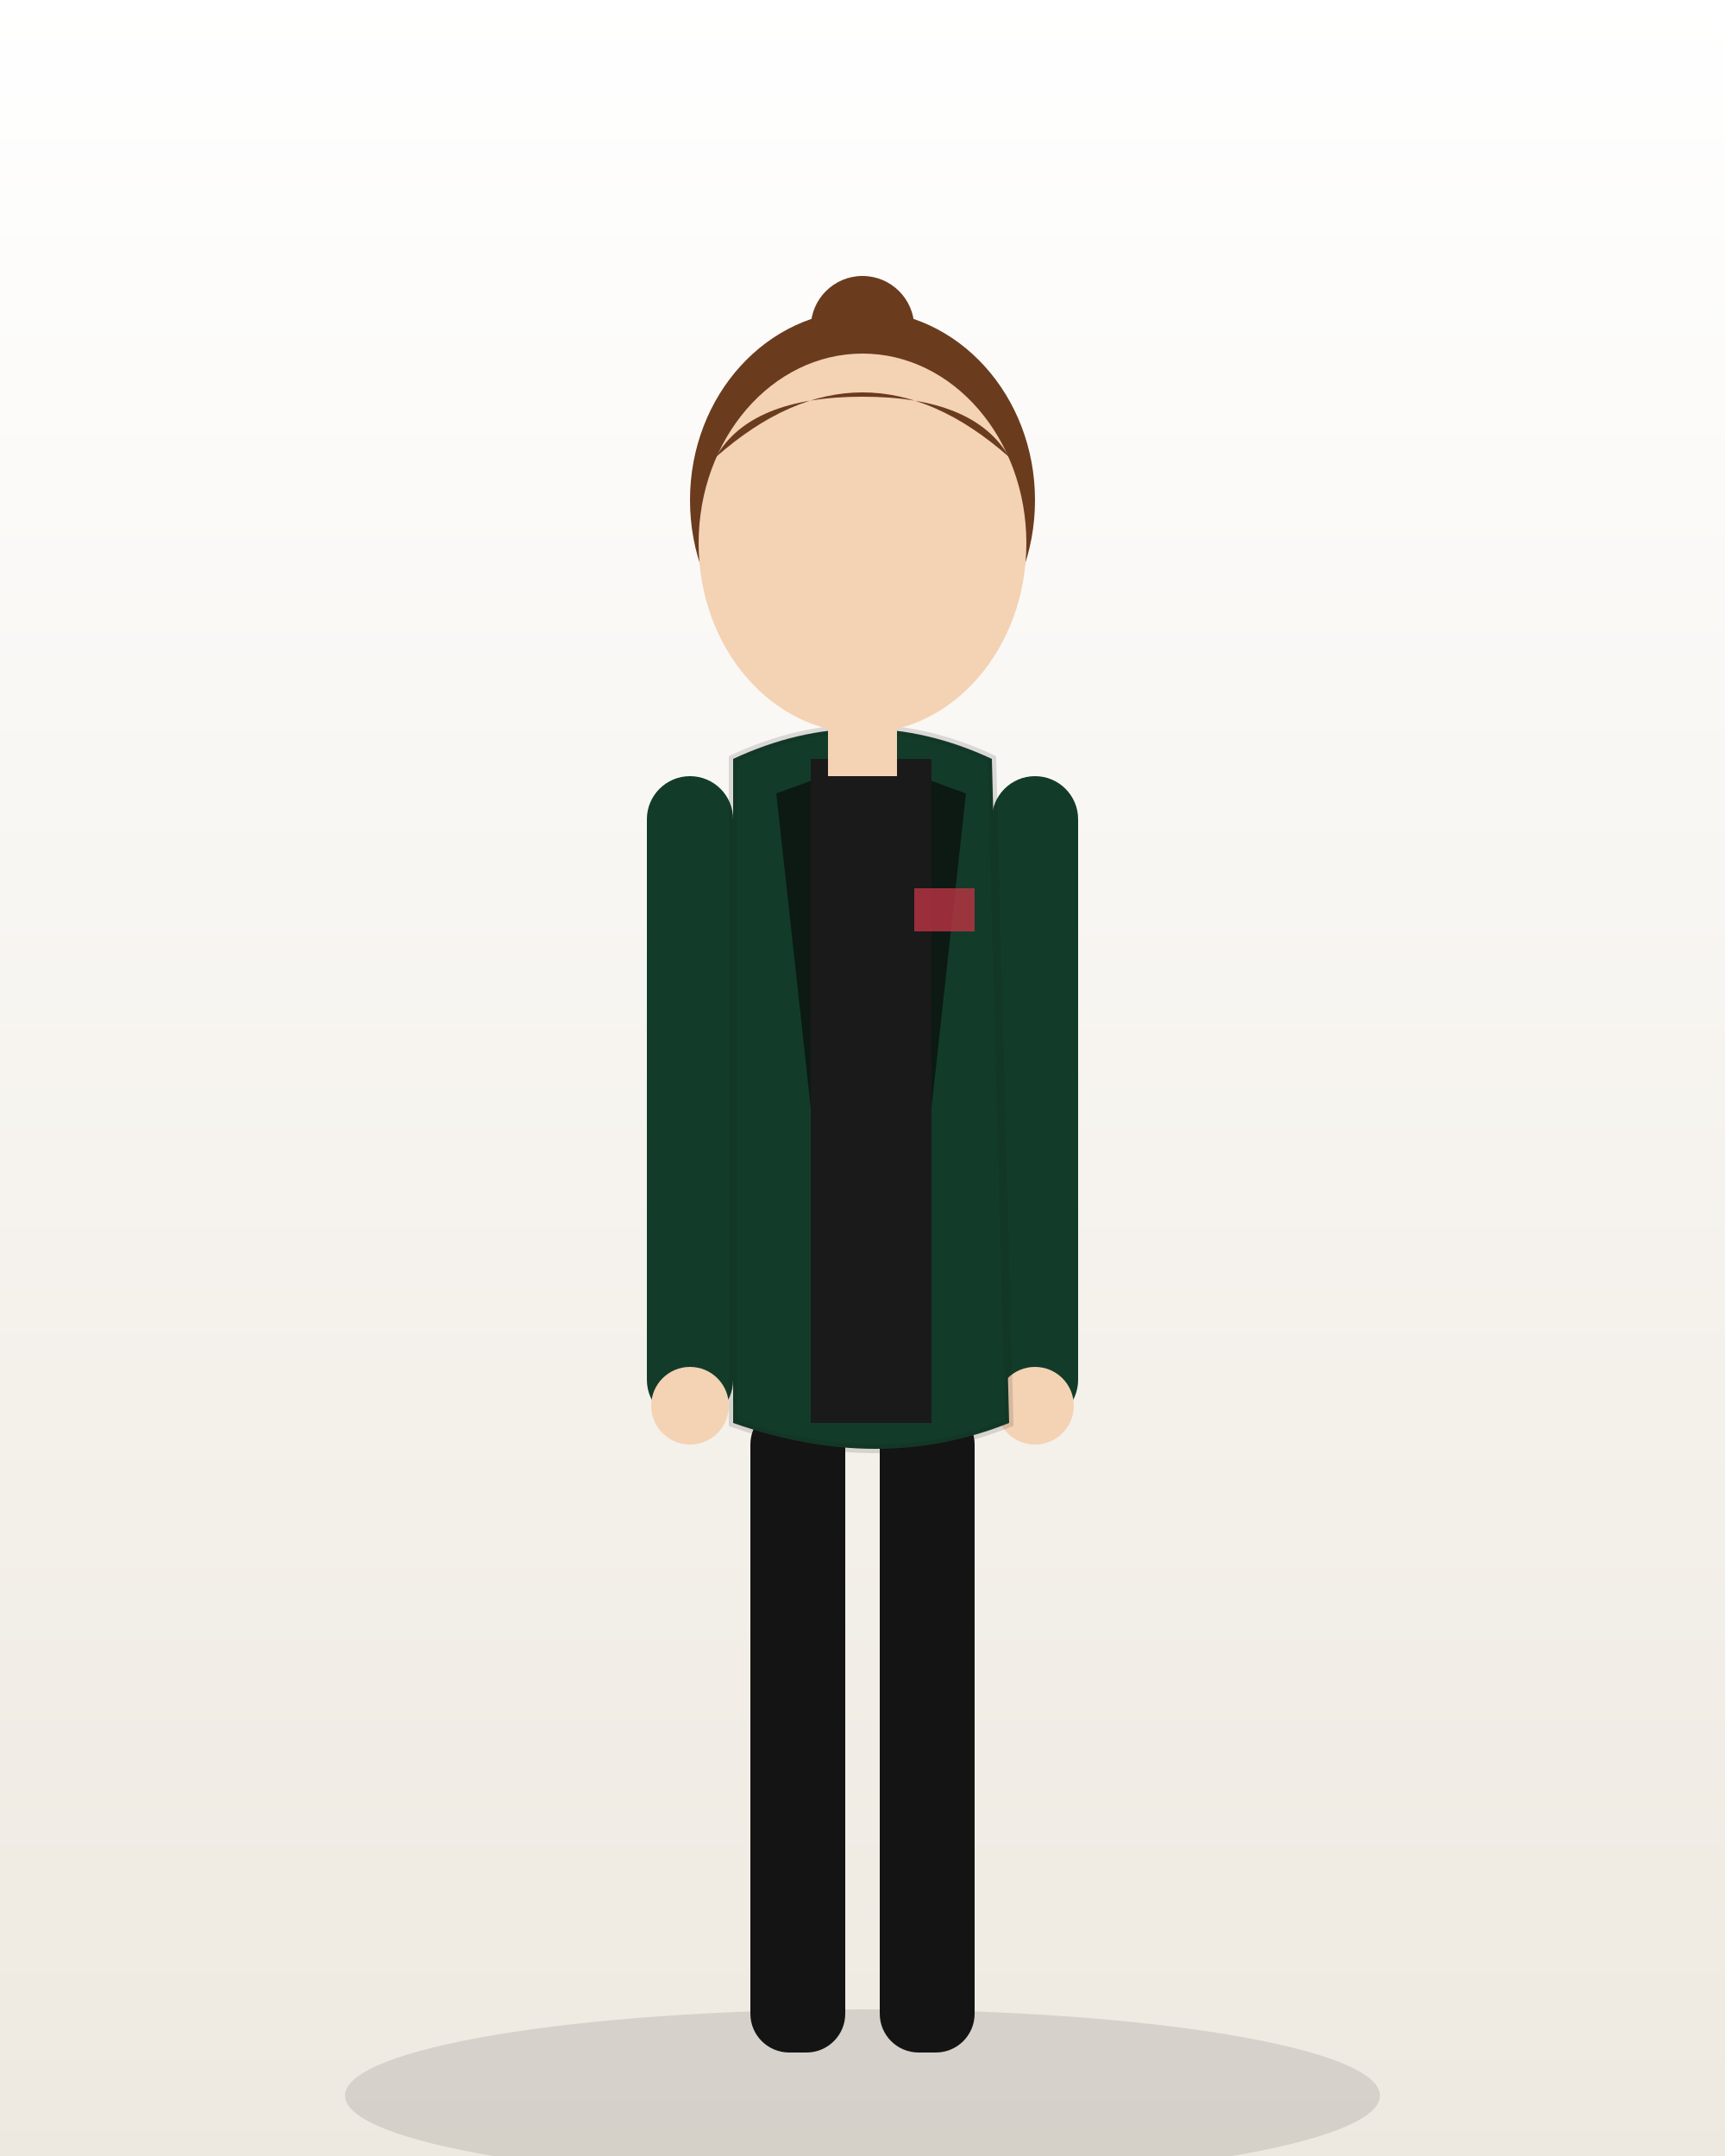
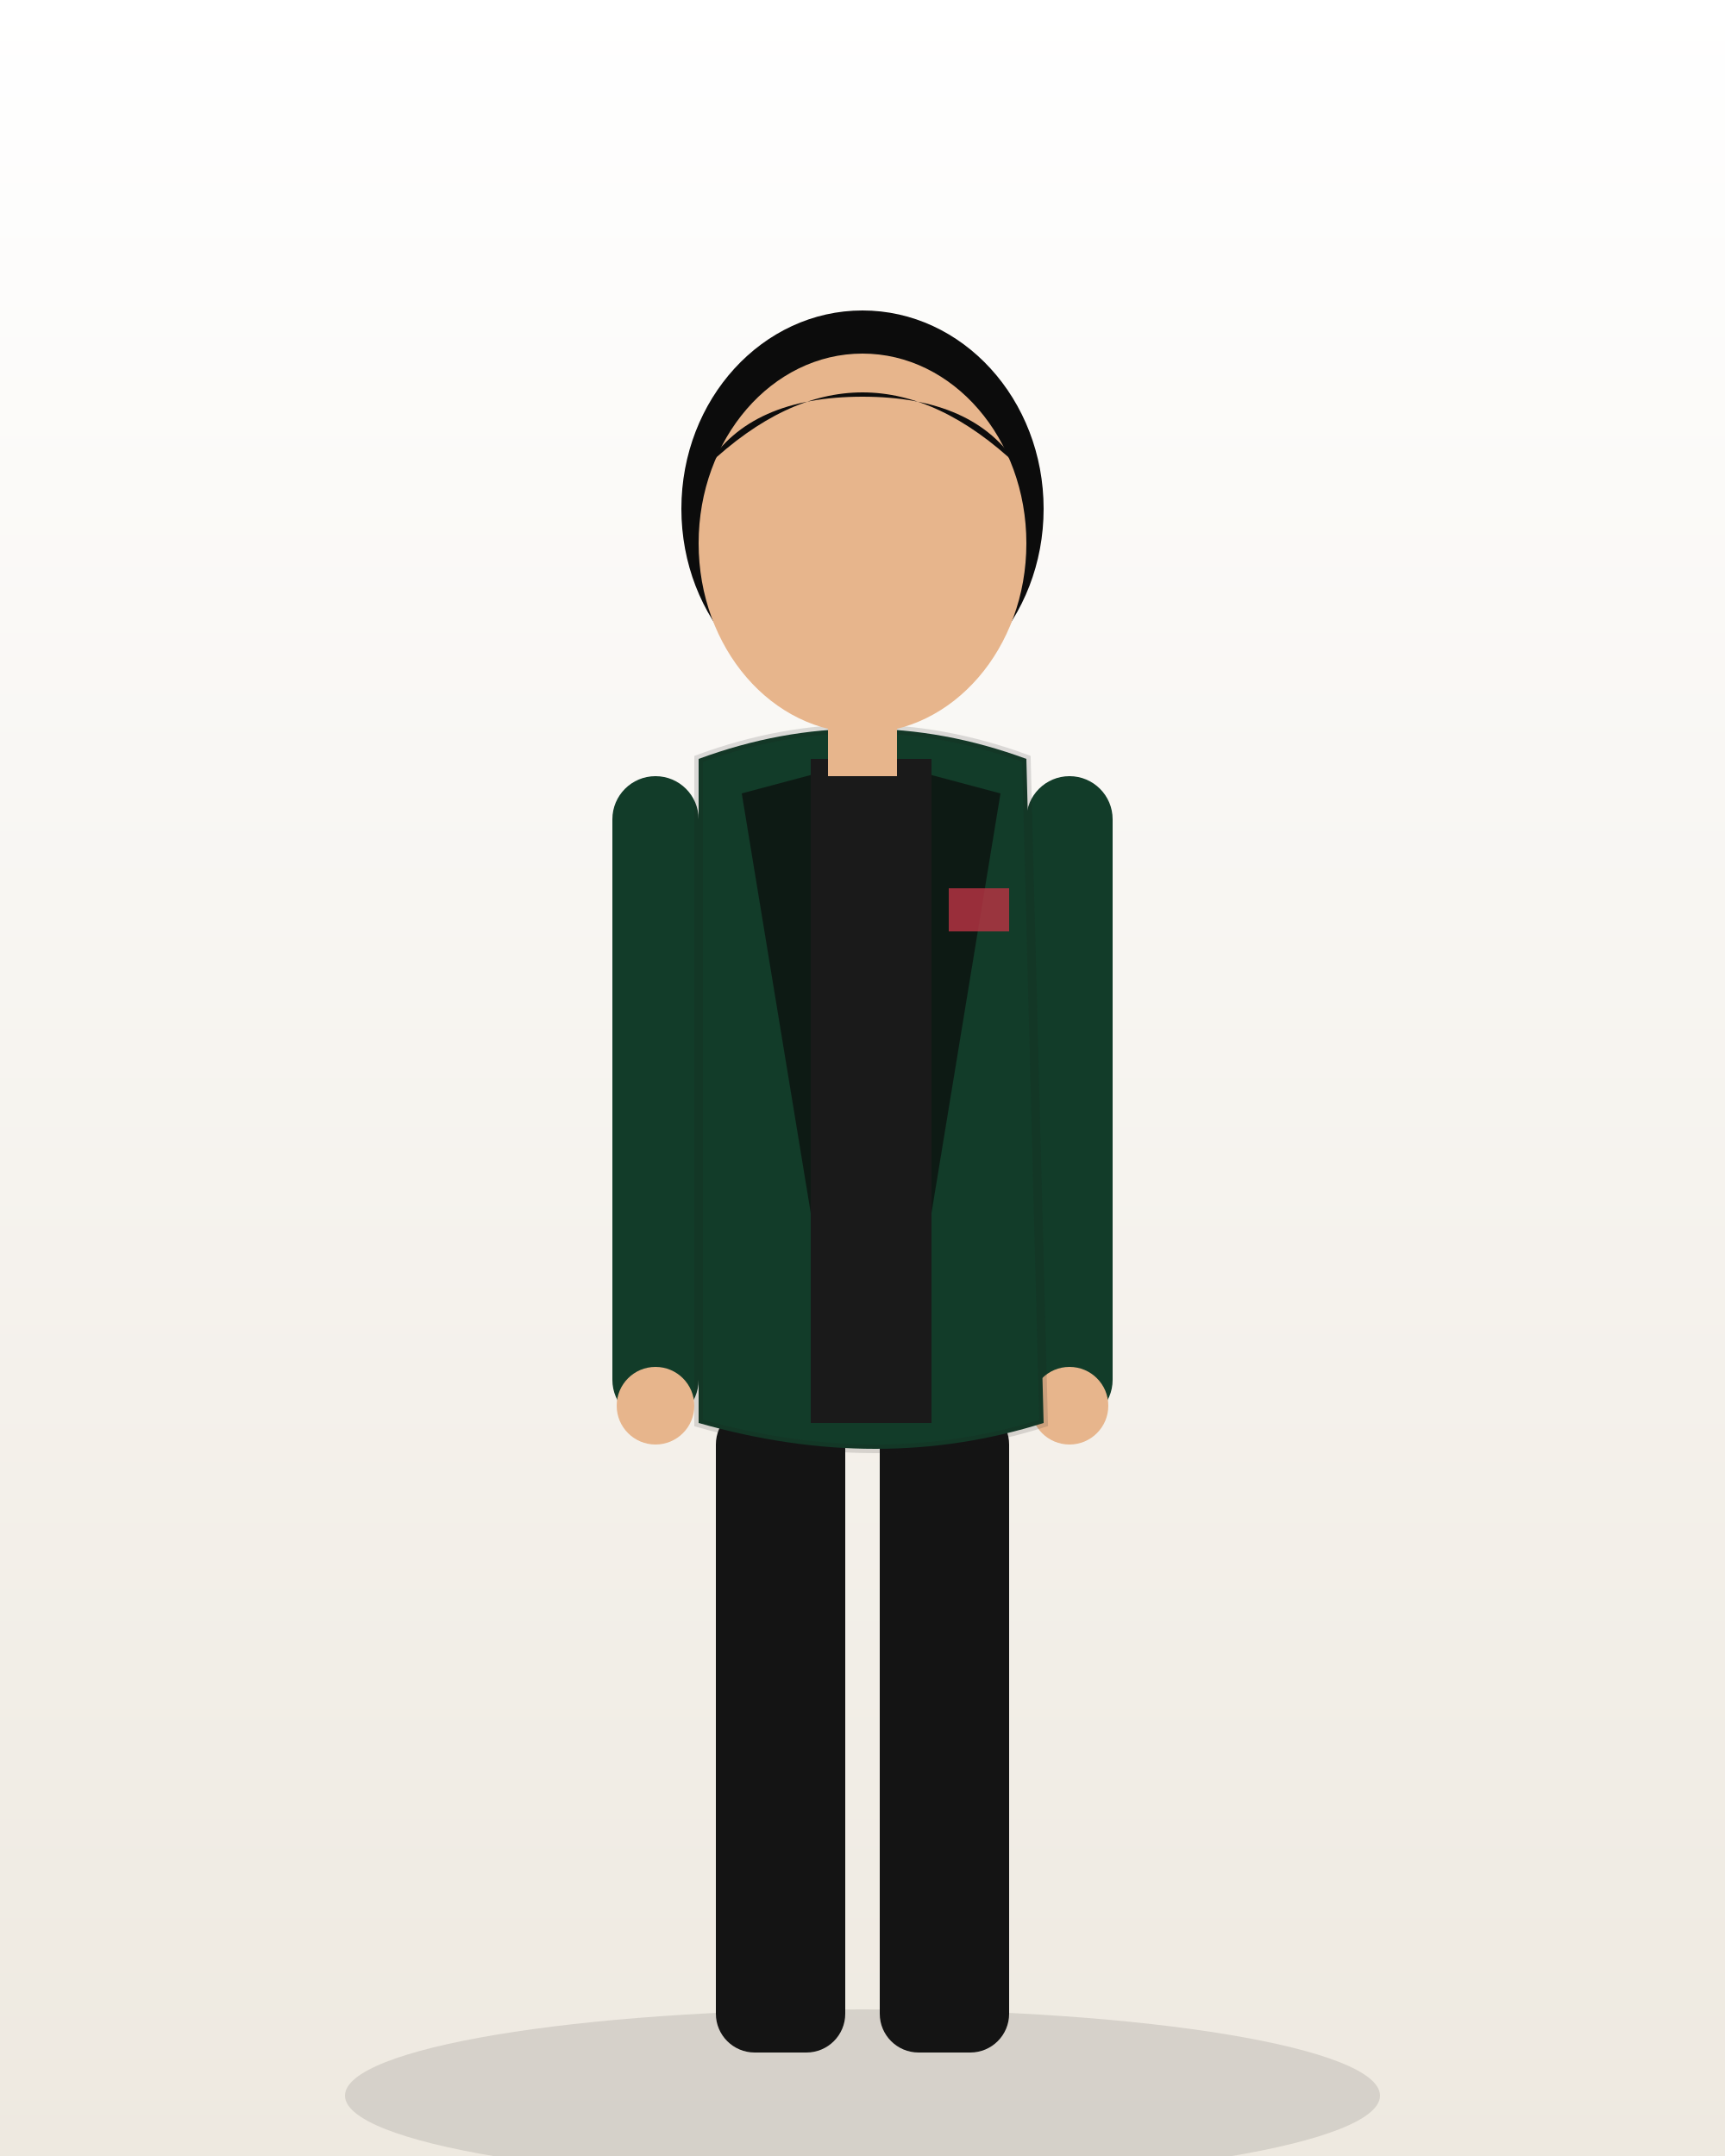
<svg xmlns="http://www.w3.org/2000/svg" width="400" height="500" viewBox="0 0 400 500" role="img" aria-label="Green Velvet Tuxedo illustration">
  <defs>
    <linearGradient id="g-green-velvet-tuxedo" x1="0" y1="0" x2="0" y2="1">
      <stop offset="0" stop-color="#ffffff" />
      <stop offset="1" stop-color="#eee9e0" />
    </linearGradient>
  </defs>
  <rect width="400" height="500" fill="url(#g-green-velvet-tuxedo)" />
  <ellipse cx="200" cy="486" rx="120" ry="20" fill="#1c1a17" opacity="0.12" />
  <clipPath id="t-green-velvet-tuxedo">
-     <path d="M170 176     q30 -14 60 0     l4 154     q-30 12 -64 0 Z" />
+     <path d="M162 176     q38 -14 76 0     l4 154     q-38 12 -80 0 Z" />
  </clipPath>
-   <rect x="174" y="326" width="22" height="150" rx="9" fill="#141414" />
-   <rect x="204" y="326" width="22" height="150" rx="9" fill="#141414" />
-   <rect x="150" y="180" width="20" height="150" rx="10" fill="#123C29" />
-   <rect x="230" y="180" width="20" height="150" rx="10" fill="#123C29" />
-   <circle cx="160" cy="326" r="9" fill="#F4D2B4" />
-   <circle cx="240" cy="326" r="9" fill="#F4D2B4" />
-   <path d="M170 176     q30 -14 60 0     l4 154     q-30 12 -64 0 Z" fill="#123C29" stroke="#1c1a17" stroke-opacity="0.14" stroke-width="2" />
+   <rect x="166" y="326" width="30" height="150" rx="9" fill="#141414" />
+   <rect x="204" y="326" width="30" height="150" rx="9" fill="#141414" />
+   <rect x="142" y="180" width="20" height="150" rx="10" fill="#123C29" />
+   <rect x="238" y="180" width="20" height="150" rx="10" fill="#123C29" />
+   <circle cx="152" cy="326" r="9" fill="#E7B58C" />
+   <circle cx="248" cy="326" r="9" fill="#E7B58C" />
+   <path d="M162 176     q38 -14 76 0     l4 154     q-38 12 -80 0 Z" fill="#123C29" stroke="#1c1a17" stroke-opacity="0.14" stroke-width="2" />
  <g clip-path="url(#t-green-velvet-tuxedo)">
-     <path d="M202 176 L180 184 L196 330 Z" fill="#0C0C0C" opacity="0.7" />
-     <path d="M202 176 L224 184 L208 330 Z" fill="#0C0C0C" opacity="0.7" />
+     <path d="M202 176 L172 184 L196 330 Z" fill="#0C0C0C" opacity="0.7" />
+     <path d="M202 176 L232 184 L208 330 Z" fill="#0C0C0C" opacity="0.7" />
    <rect x="188" y="176" width="28" height="154" fill="#1a1a1a" />
-     <rect x="212" y="206" width="14" height="10" fill="#B34" opacity="0.8" />
+     <rect x="220" y="206" width="14" height="10" fill="#B34" opacity="0.8" />
  </g>
-   <rect x="192" y="150" width="16" height="30" fill="#F4D2B4" />
-   <ellipse cx="200" cy="116" rx="40" ry="44" fill="#6B3B1E" />
-   <circle cx="200" cy="76" r="12" fill="#6B3B1E" />
-   <ellipse cx="200" cy="126" rx="38" ry="44" fill="#F4D2B4" />
-   <path d="M166 106 q34 -30 68 0 q-8 -14 -34 -14 q-26 0 -34 14 Z" fill="#6B3B1E" />
+   <rect x="192" y="150" width="16" height="30" fill="#E7B58C" />
+   <ellipse cx="200" cy="118" rx="42" ry="46" fill="#0C0C0C" />
+   <ellipse cx="200" cy="126" rx="38" ry="44" fill="#E7B58C" />
+   <path d="M164 108 q36 -34 72 0 q-10 -16 -36 -16 q-26 0 -36 16 Z" fill="#0C0C0C" />
</svg>
